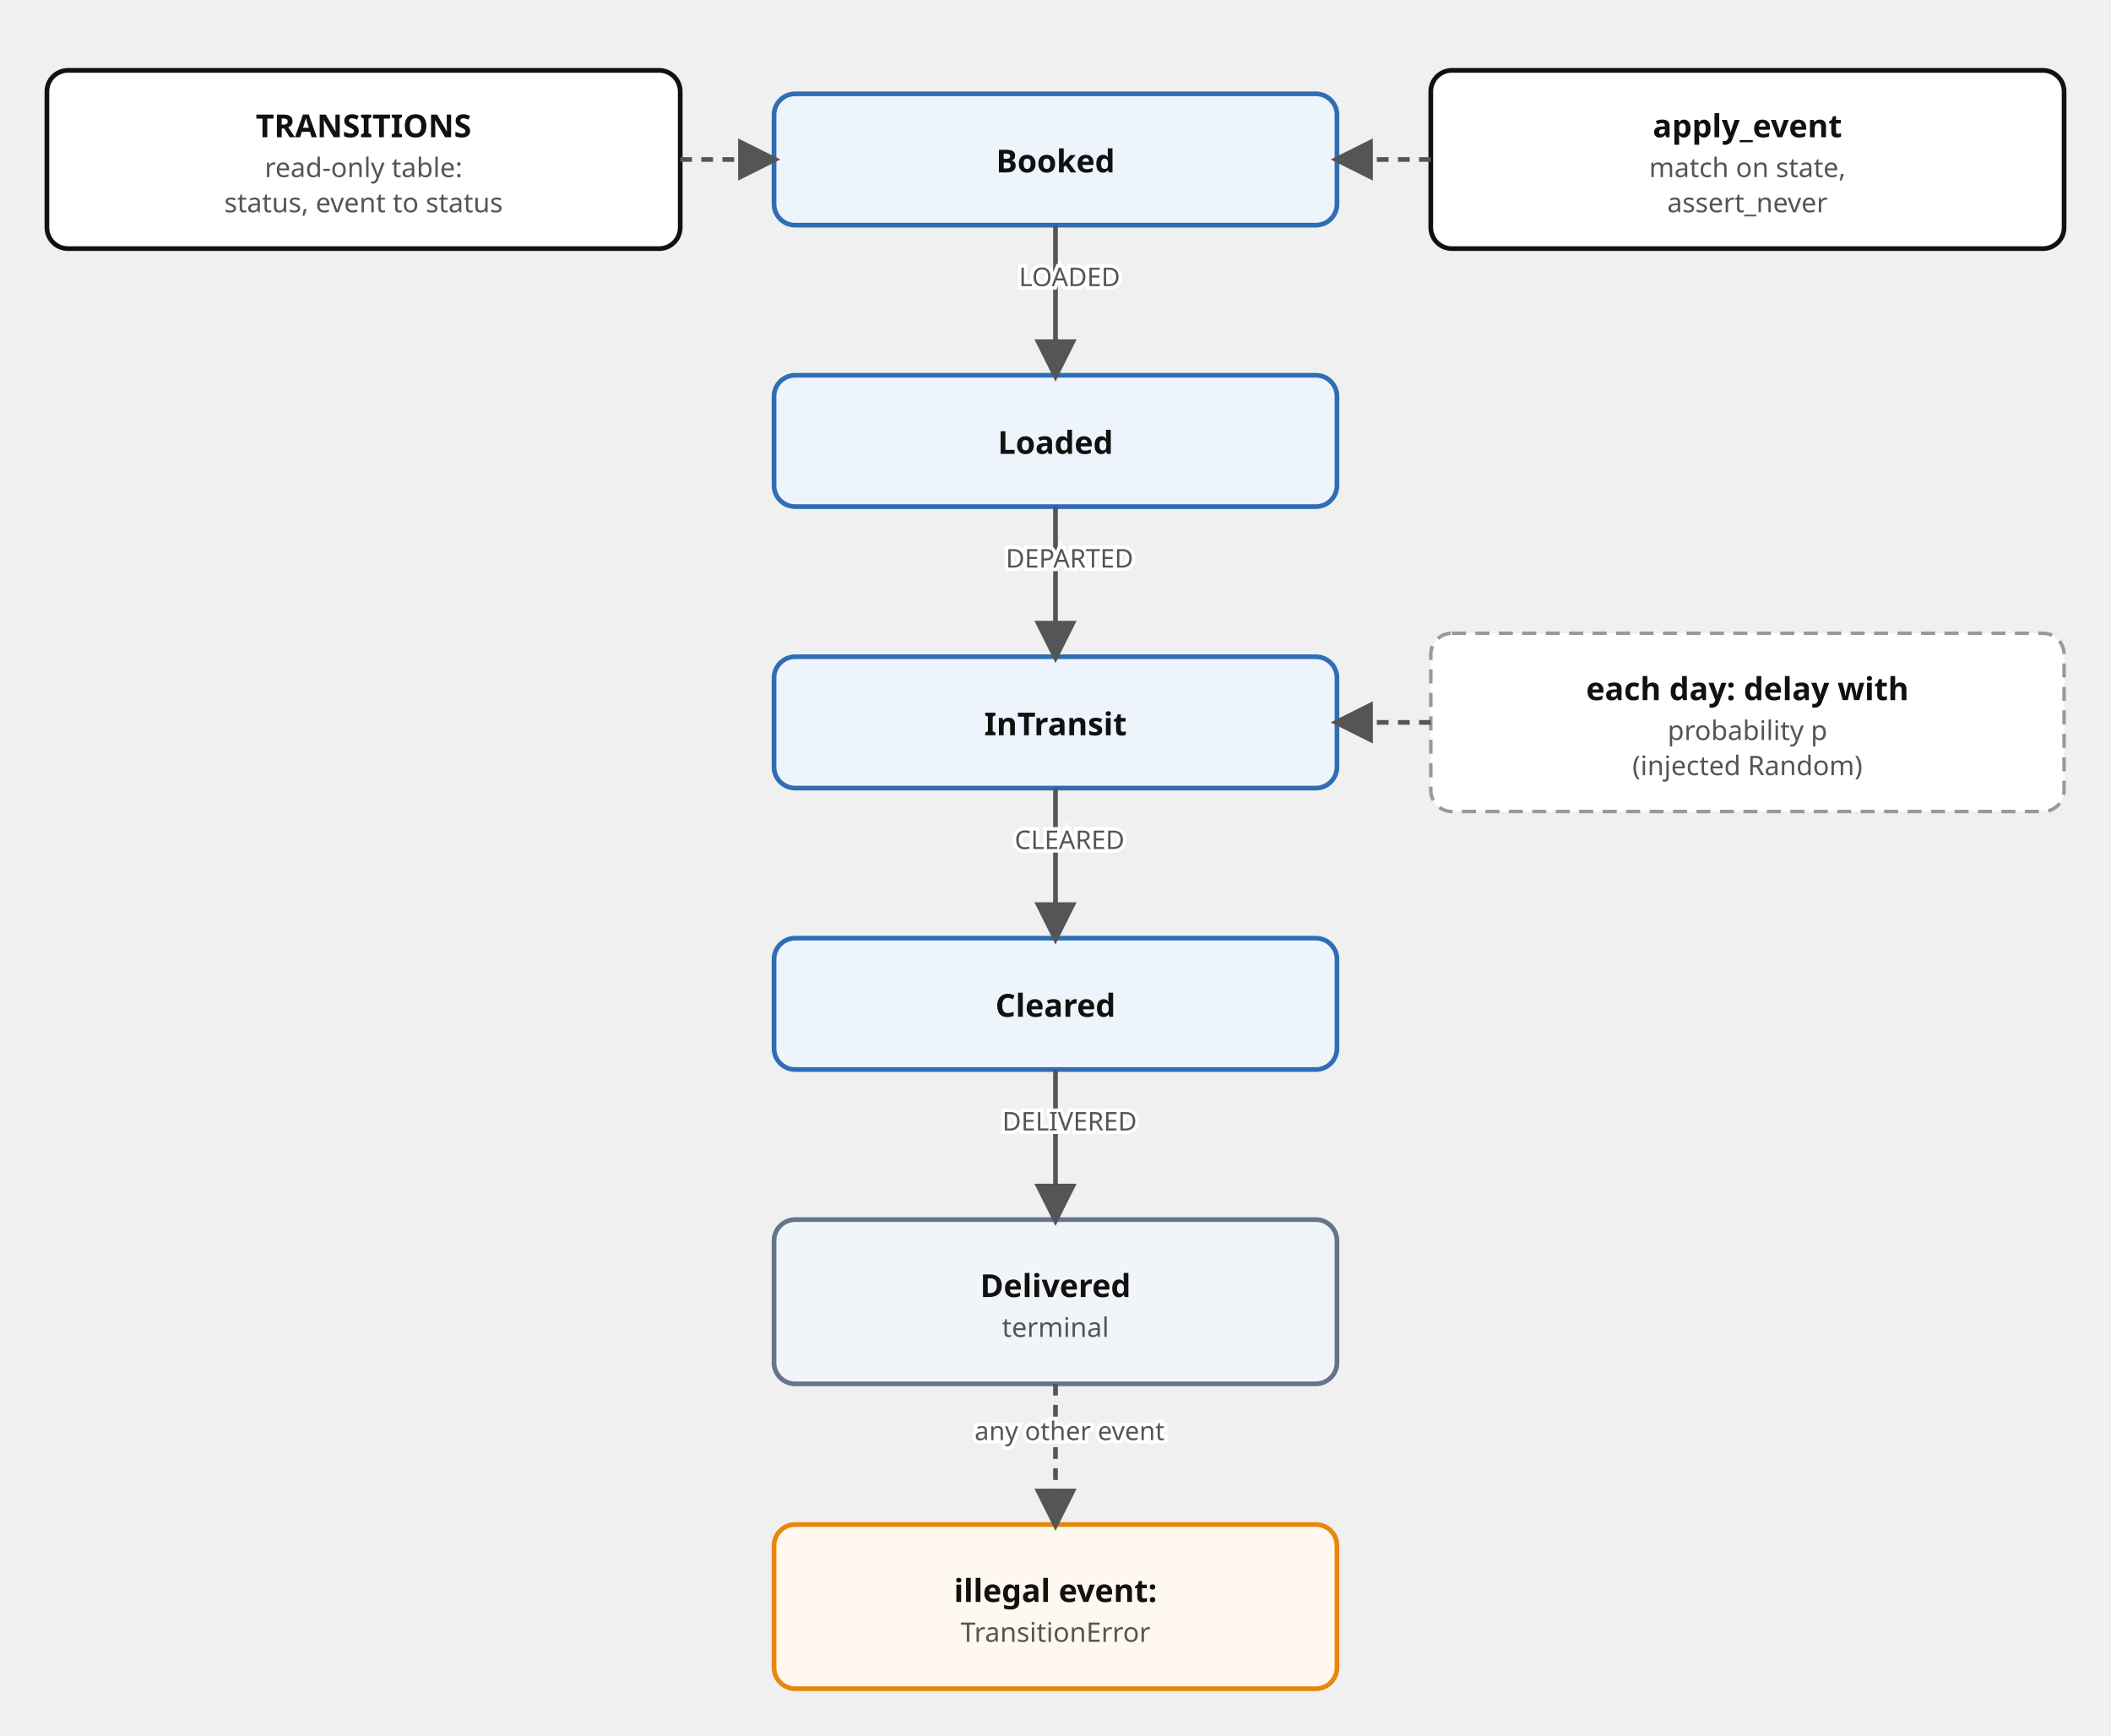
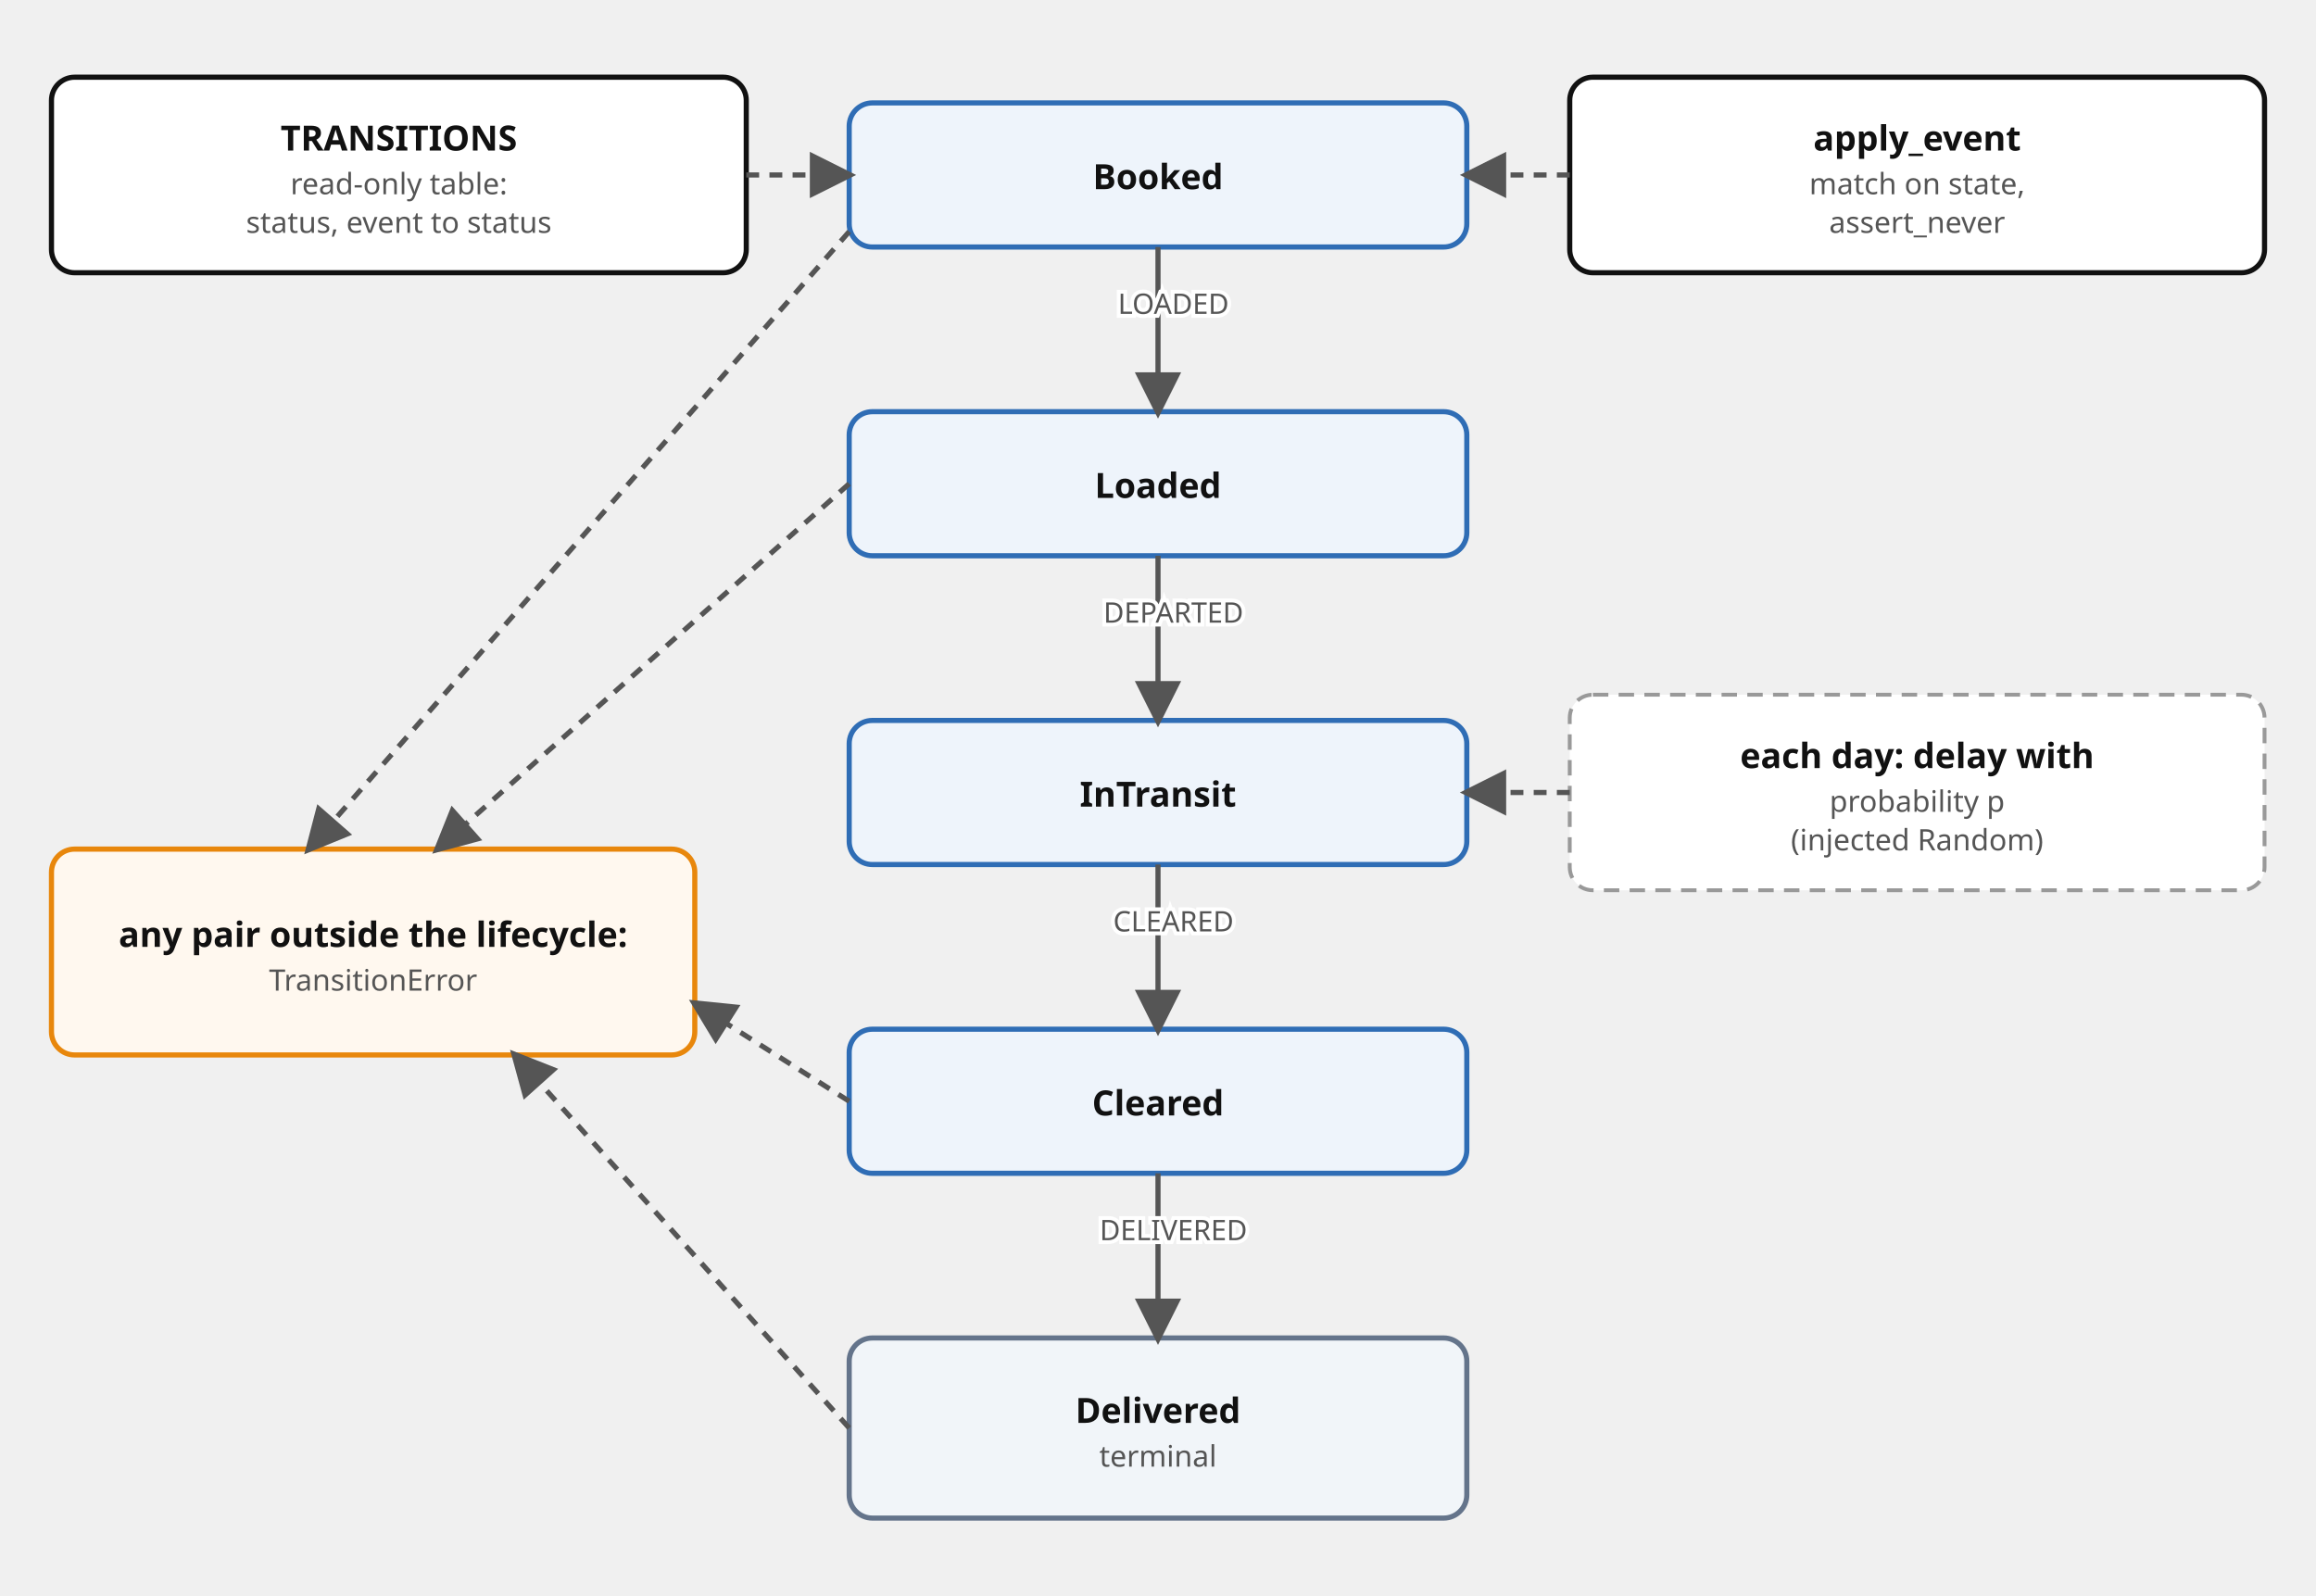
- <svg xmlns="http://www.w3.org/2000/svg" viewBox="0 0 900 740" font-family="'Red Hat Text', system-ui, sans-serif" role="img">
+ <svg xmlns="http://www.w3.org/2000/svg" viewBox="0 0 900 620" font-family="'Red Hat Text', system-ui, sans-serif" role="img">
  <defs>
    <marker id="a" viewBox="0 0 10 10" refX="8.5" refY="5" markerWidth="9" markerHeight="9" orient="auto-start-reverse">
      <path d="M0,0 L10,5 L0,10 z" fill="#555" />
    </marker>
    <marker id="am" viewBox="0 0 10 10" refX="8.5" refY="5" markerWidth="9" markerHeight="9" orient="auto-start-reverse">
      <path d="M0,0 L10,5 L0,10 z" fill="#b8650a" />
    </marker>
  </defs>
  <rect x="20" y="30" width="270" height="76" rx="9" fill="#ffffff" stroke="#111111" stroke-width="2" />
  <text x="155.0" y="58.5" font-size="13.5" font-weight="700" fill="#111111" text-anchor="middle">TRANSITIONS</text>
  <text x="155.0" y="75.5" font-size="11.5" fill="#555555" text-anchor="middle">read-only table:</text>
  <text x="155.0" y="90.5" font-size="11.5" fill="#555555" text-anchor="middle">status, event to status</text>
  <rect x="610" y="30" width="270" height="76" rx="9" fill="#ffffff" stroke="#111111" stroke-width="2" />
  <text x="745.0" y="58.5" font-size="13.5" font-weight="700" fill="#111111" text-anchor="middle">apply_event</text>
  <text x="745.0" y="75.5" font-size="11.5" fill="#555555" text-anchor="middle">match on state,</text>
  <text x="745.0" y="90.5" font-size="11.5" fill="#555555" text-anchor="middle">assert_never</text>
  <rect x="610" y="270" width="270" height="76" rx="9" fill="#ffffff" stroke="#999999" stroke-width="1.5" stroke-dasharray="6 4" />
  <text x="745.0" y="298.5" font-size="13.5" font-weight="700" fill="#111111" text-anchor="middle">each day: delay with</text>
  <text x="745.0" y="315.5" font-size="11.5" fill="#555555" text-anchor="middle">probability p</text>
  <text x="745.0" y="330.5" font-size="11.5" fill="#555555" text-anchor="middle">(injected Random)</text>
-   <rect x="330" y="650" width="240" height="70" rx="9" fill="#fff8ef" stroke="#e8870c" stroke-width="2" />
-   <text x="450.0" y="683.0" font-size="13.5" font-weight="700" fill="#111111" text-anchor="middle">illegal event:</text>
-   <text x="450.0" y="700.0" font-size="11.5" fill="#555555" text-anchor="middle">TransitionError</text>
+   <rect x="20" y="330" width="250" height="80" rx="9" fill="#fff8ef" stroke="#e8870c" stroke-width="2" />
+   <text x="145.0" y="368.0" font-size="13.5" font-weight="700" fill="#111111" text-anchor="middle">any pair outside the lifecycle:</text>
+   <text x="145.0" y="385.0" font-size="11.5" fill="#555555" text-anchor="middle">TransitionError</text>
  <rect x="330" y="40" width="240" height="56" rx="9" fill="#eef4fb" stroke="#2f6db5" stroke-width="2" />
  <text x="450.0" y="73.5" font-size="13.5" font-weight="700" fill="#111111" text-anchor="middle">Booked</text>
  <rect x="330" y="160" width="240" height="56" rx="9" fill="#eef4fb" stroke="#2f6db5" stroke-width="2" />
  <text x="450.0" y="193.5" font-size="13.5" font-weight="700" fill="#111111" text-anchor="middle">Loaded</text>
  <rect x="330" y="280" width="240" height="56" rx="9" fill="#eef4fb" stroke="#2f6db5" stroke-width="2" />
  <text x="450.0" y="313.5" font-size="13.5" font-weight="700" fill="#111111" text-anchor="middle">InTransit</text>
  <rect x="330" y="400" width="240" height="56" rx="9" fill="#eef4fb" stroke="#2f6db5" stroke-width="2" />
  <text x="450.0" y="433.5" font-size="13.5" font-weight="700" fill="#111111" text-anchor="middle">Cleared</text>
  <rect x="330" y="520" width="240" height="70" rx="9" fill="#f1f5f9" stroke="#64748b" stroke-width="2" />
  <text x="450.0" y="553.0" font-size="13.5" font-weight="700" fill="#111111" text-anchor="middle">Delivered</text>
  <text x="450.0" y="570.0" font-size="11.5" fill="#555555" text-anchor="middle">terminal</text>
  <path d="M290,68 L330,68" fill="none" stroke="#555" stroke-width="2" stroke-dasharray="5 4" marker-end="url(#a)" />
  <path d="M610,68 L570,68" fill="none" stroke="#555" stroke-width="2" stroke-dasharray="5 4" marker-end="url(#a)" />
  <path d="M610,308 L570,308" fill="none" stroke="#555" stroke-width="2" stroke-dasharray="5 4" marker-end="url(#a)" />
-   <path d="M450,590 L450,650" fill="none" stroke="#555" stroke-width="2" stroke-dasharray="5 4" marker-end="url(#a)" />
-   <text x="456.0" y="614.0" font-size="11" fill="#ffffff" stroke="#ffffff" stroke-width="3" paint-order="stroke" text-anchor="middle">any other event</text>
-   <text x="456.0" y="614.0" font-size="11" fill="#555" text-anchor="middle">any other event</text>
+   <path d="M330,90 L120,330" fill="none" stroke="#555" stroke-width="2" stroke-dasharray="5 4" marker-end="url(#a)" />
+   <path d="M330,188 L170,330" fill="none" stroke="#555" stroke-width="2" stroke-dasharray="5 4" marker-end="url(#a)" />
+   <path d="M330,428 L270,390" fill="none" stroke="#555" stroke-width="2" stroke-dasharray="5 4" marker-end="url(#a)" />
+   <path d="M330,555 L200,410" fill="none" stroke="#555" stroke-width="2" stroke-dasharray="5 4" marker-end="url(#a)" />
  <path d="M450,96 L450,160" fill="none" stroke="#555" stroke-width="2" marker-end="url(#a)" />
  <text x="456.0" y="122.0" font-size="11" fill="#ffffff" stroke="#ffffff" stroke-width="3" paint-order="stroke" text-anchor="middle">LOADED</text>
  <text x="456.0" y="122.0" font-size="11" fill="#555" text-anchor="middle">LOADED</text>
  <path d="M450,216 L450,280" fill="none" stroke="#555" stroke-width="2" marker-end="url(#a)" />
  <text x="456.0" y="242.0" font-size="11" fill="#ffffff" stroke="#ffffff" stroke-width="3" paint-order="stroke" text-anchor="middle">DEPARTED</text>
  <text x="456.0" y="242.0" font-size="11" fill="#555" text-anchor="middle">DEPARTED</text>
  <path d="M450,336 L450,400" fill="none" stroke="#555" stroke-width="2" marker-end="url(#a)" />
  <text x="456.0" y="362.0" font-size="11" fill="#ffffff" stroke="#ffffff" stroke-width="3" paint-order="stroke" text-anchor="middle">CLEARED</text>
  <text x="456.0" y="362.0" font-size="11" fill="#555" text-anchor="middle">CLEARED</text>
  <path d="M450,456 L450,520" fill="none" stroke="#555" stroke-width="2" marker-end="url(#a)" />
  <text x="456.0" y="482.0" font-size="11" fill="#ffffff" stroke="#ffffff" stroke-width="3" paint-order="stroke" text-anchor="middle">DELIVERED</text>
  <text x="456.0" y="482.0" font-size="11" fill="#555" text-anchor="middle">DELIVERED</text>
</svg>
